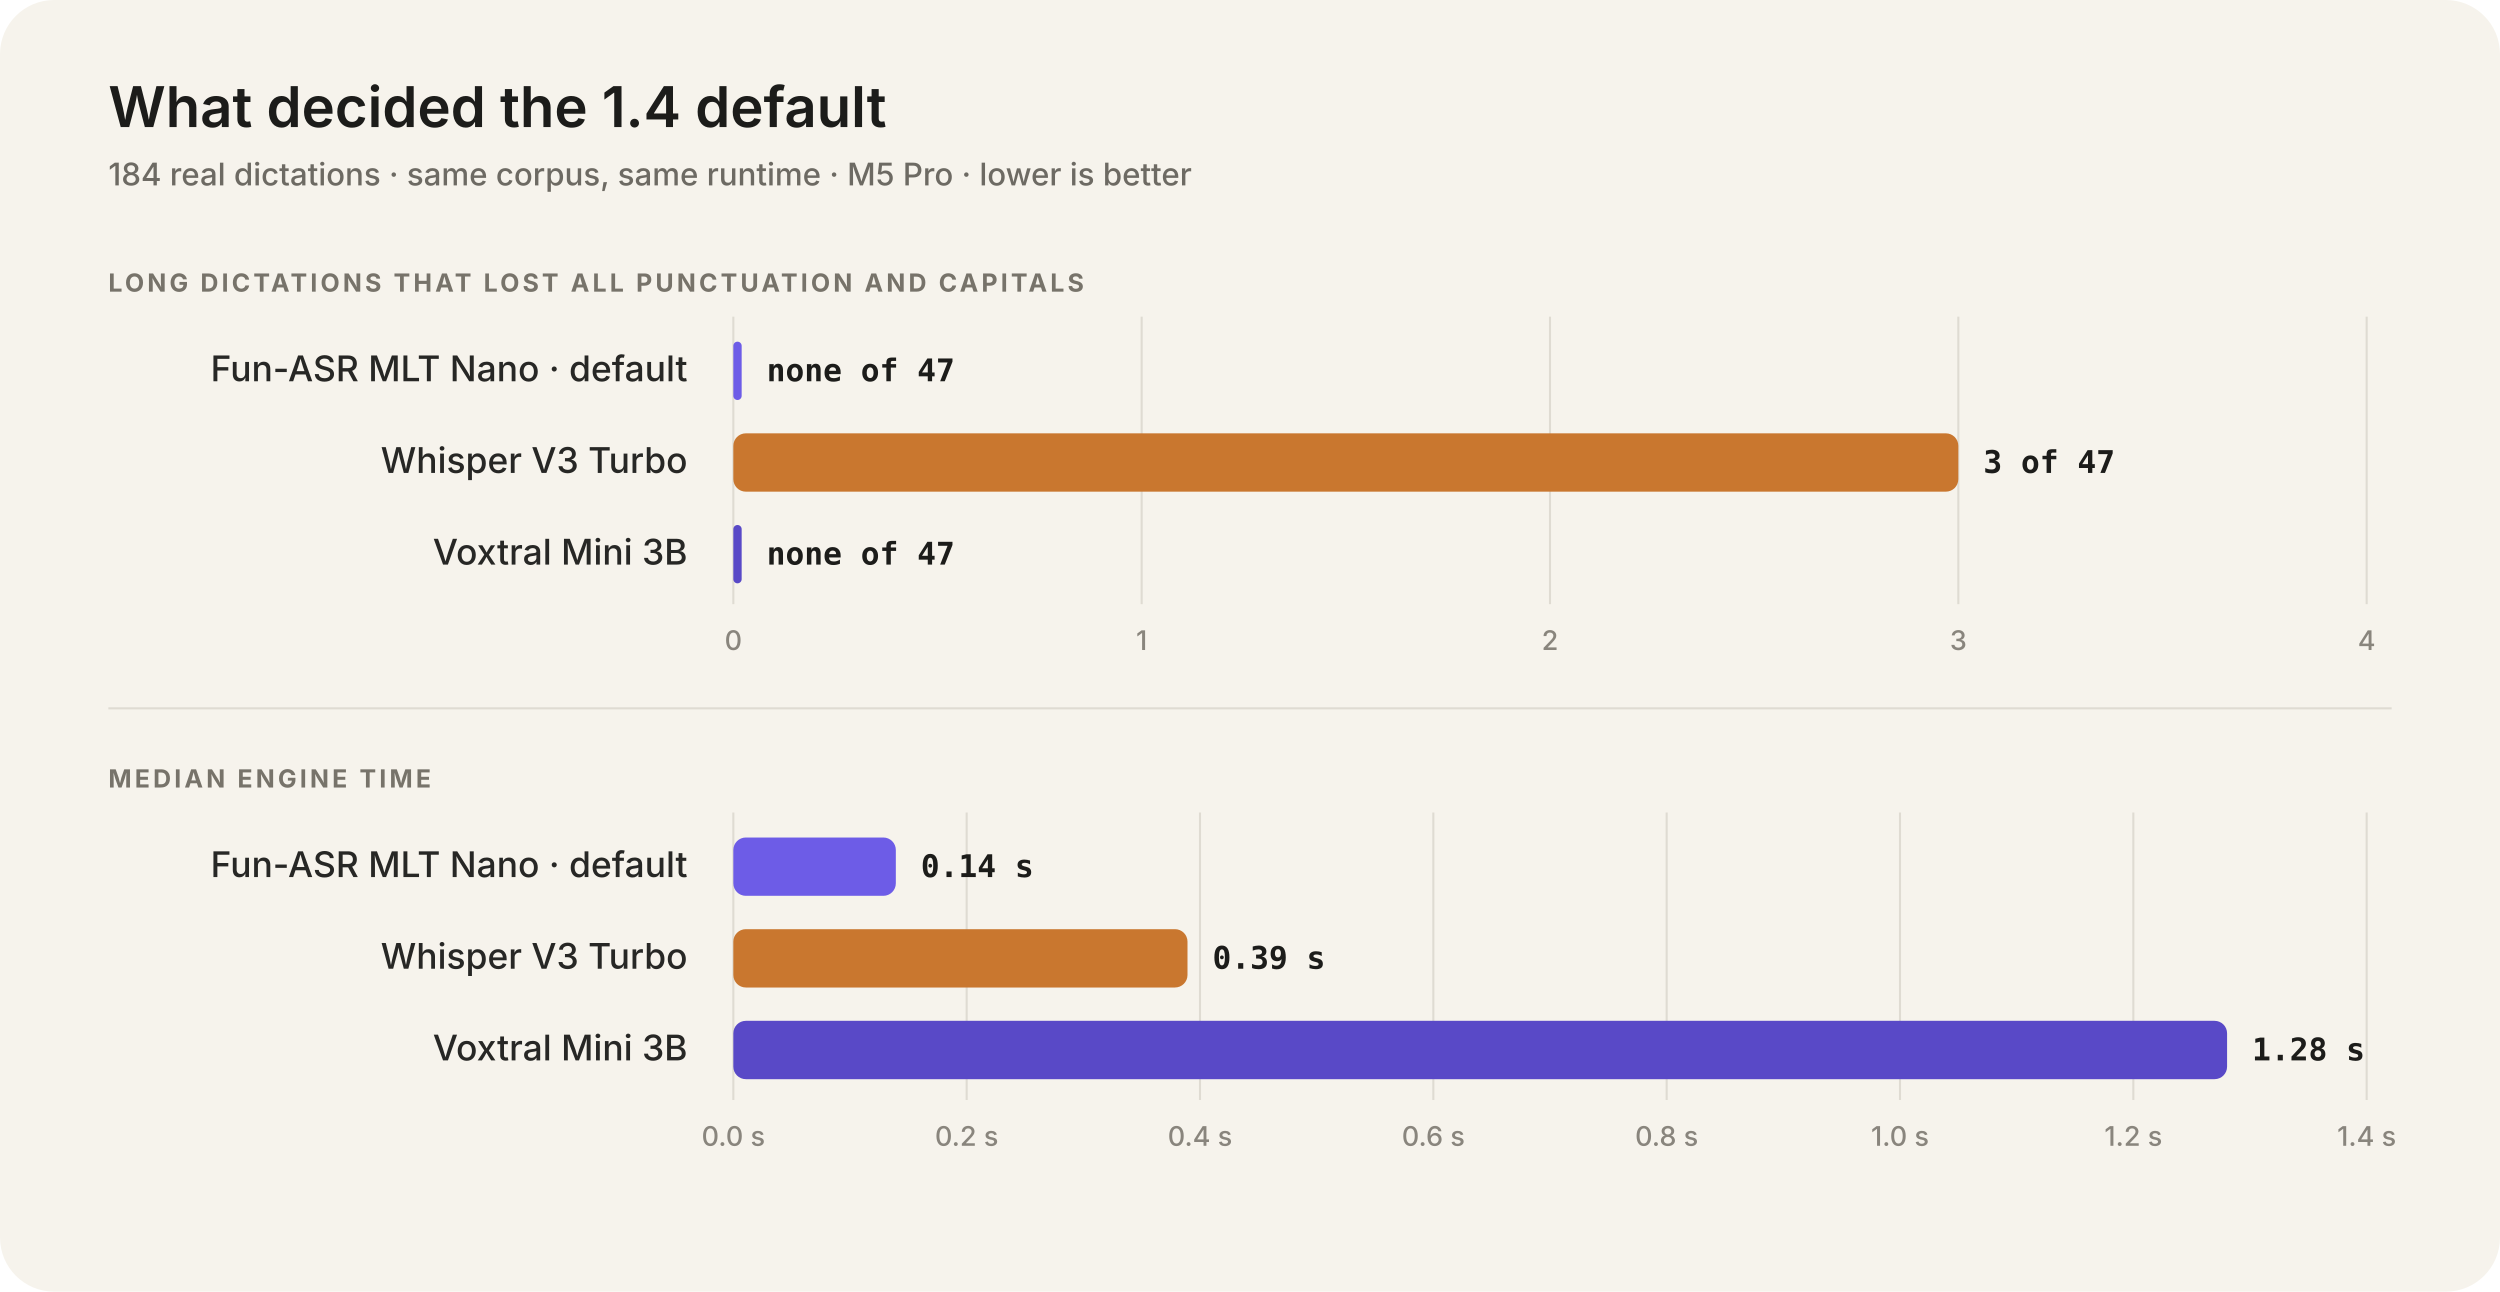
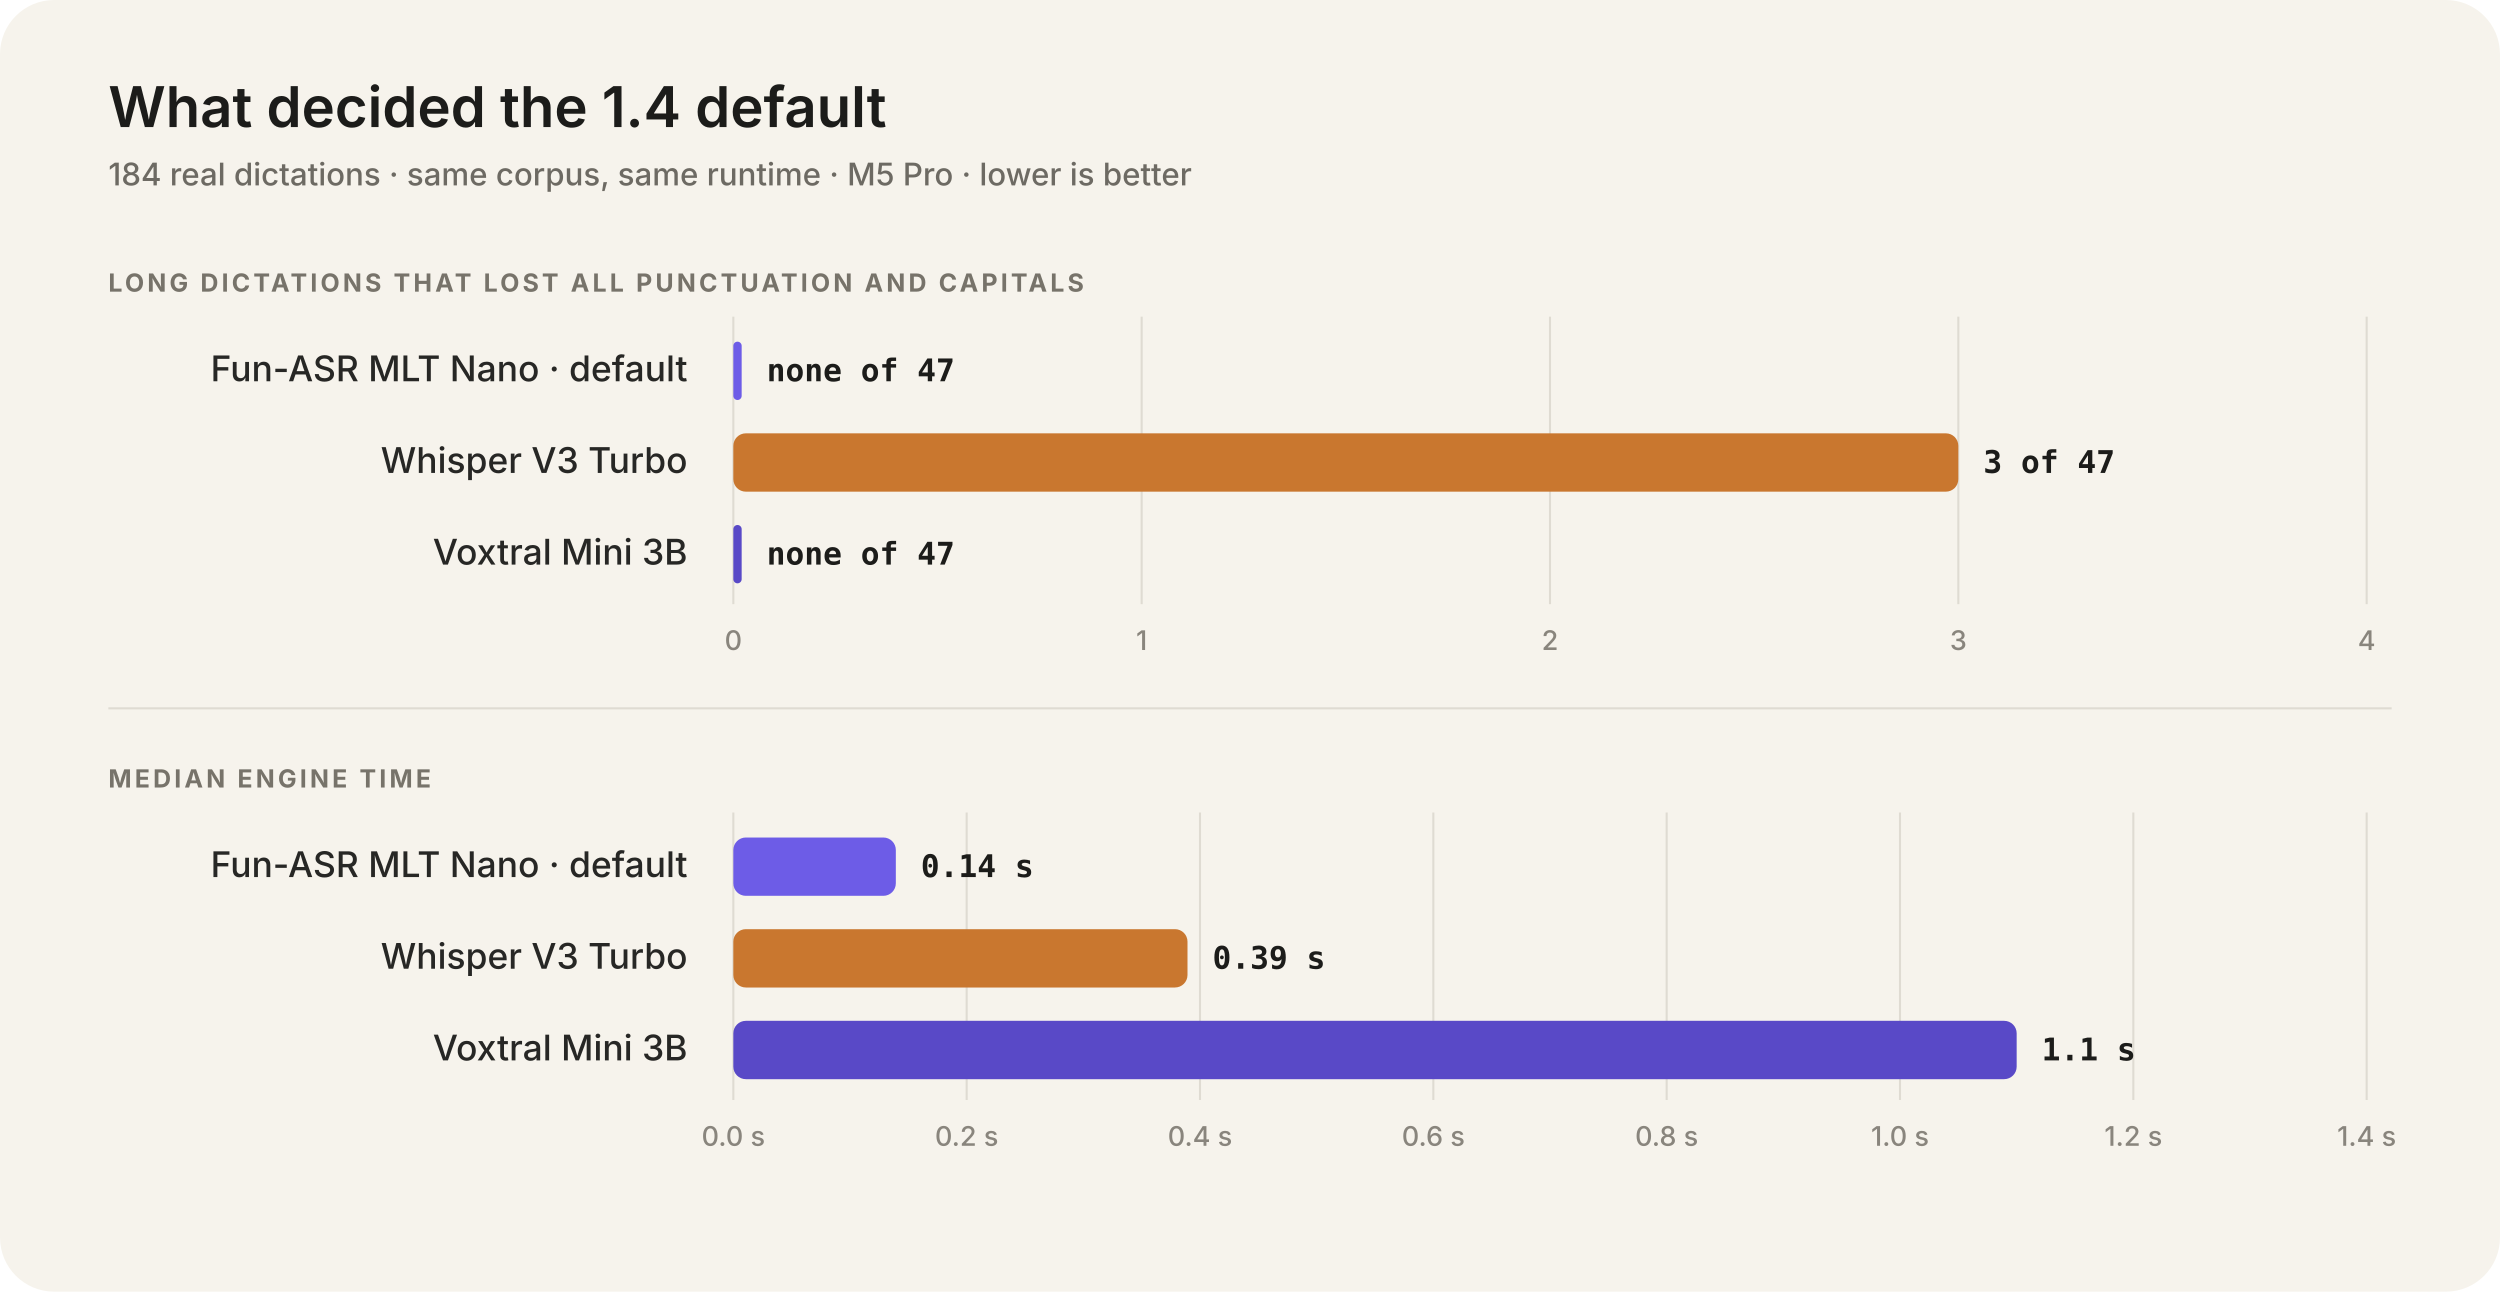
<svg xmlns="http://www.w3.org/2000/svg" width="1200" height="620" viewBox="0 0 1200 620" role="img" aria-labelledby="title desc">
  <defs>
    <style>
      .h{font:600 27px -apple-system,BlinkMacSystemFont,"Segoe UI",sans-serif;fill:#1c1c1a}
      .sub{font:450 15px -apple-system,BlinkMacSystemFont,"Segoe UI",sans-serif;fill:#6d6a63}
      .label{font:550 17px -apple-system,BlinkMacSystemFont,"Segoe UI",sans-serif;fill:#272725}
      .value{font:600 15px ui-monospace,SFMono-Regular,Menlo,monospace;fill:#1c1c1a}
      .tick{font:450 13px -apple-system,BlinkMacSystemFont,"Segoe UI",sans-serif;fill:#89857d}
      .grid{stroke:#dfdbd2;stroke-width:1}
      .group{font:650 12px -apple-system,BlinkMacSystemFont,"Segoe UI",sans-serif;letter-spacing:1.5px;fill:#77736a}
    </style>
  </defs>
  <rect width="1200" height="620" rx="26" fill="#f6f3ec" />
  <text x="52" y="61" class="h">What decided the 1.4 default</text>
  <text x="52" y="89" class="sub">184 real dictations · same corpus, same runtime · M5 Pro · lower is better</text>
  <text x="52" y="140" class="group">LONG DICTATIONS THAT LOST ALL PUNCTUATION AND CAPITALS</text>
  <line x1="352" y1="152" x2="352" y2="290" class="grid" />
  <line x1="548" y1="152" x2="548" y2="290" class="grid" />
  <line x1="744" y1="152" x2="744" y2="290" class="grid" />
  <line x1="940" y1="152" x2="940" y2="290" class="grid" />
  <line x1="1136" y1="152" x2="1136" y2="290" class="grid" />
  <text x="352" y="312" text-anchor="middle" class="tick">0</text>
  <text x="548" y="312" text-anchor="middle" class="tick">1</text>
  <text x="744" y="312" text-anchor="middle" class="tick">2</text>
  <text x="940" y="312" text-anchor="middle" class="tick">3</text>
  <text x="1136" y="312" text-anchor="middle" class="tick">4</text>
  <text x="330" y="183" text-anchor="end" class="label">Fun-ASR MLT Nano · default</text>
  <rect x="352" y="164" width="4" height="28" rx="2" fill="#6d5ce7" />
  <text x="368" y="183" class="value">none of 47</text>
  <text x="330" y="227" text-anchor="end" class="label">Whisper V3 Turbo</text>
  <rect x="352" y="208" width="588" height="28" rx="6" fill="#c9772f" />
  <text x="952" y="227" class="value">3 of 47</text>
  <text x="330" y="271" text-anchor="end" class="label">Voxtral Mini 3B</text>
  <rect x="352" y="252" width="4" height="28" rx="2" fill="#5949c7" />
  <text x="368" y="271" class="value">none of 47</text>
  <line x1="52" y1="340" x2="1148" y2="340" class="grid" />
  <text x="52" y="378" class="group">MEDIAN ENGINE TIME</text>
  <line x1="352" y1="390" x2="352" y2="528" class="grid" />
  <line x1="464" y1="390" x2="464" y2="528" class="grid" />
  <line x1="576" y1="390" x2="576" y2="528" class="grid" />
  <line x1="688" y1="390" x2="688" y2="528" class="grid" />
  <line x1="800" y1="390" x2="800" y2="528" class="grid" />
  <line x1="912" y1="390" x2="912" y2="528" class="grid" />
  <line x1="1024" y1="390" x2="1024" y2="528" class="grid" />
  <line x1="1136" y1="390" x2="1136" y2="528" class="grid" />
  <text x="352" y="550" text-anchor="middle" class="tick">0.0 s</text>
  <text x="464" y="550" text-anchor="middle" class="tick">0.2 s</text>
  <text x="576" y="550" text-anchor="middle" class="tick">0.4 s</text>
  <text x="688" y="550" text-anchor="middle" class="tick">0.6 s</text>
  <text x="800" y="550" text-anchor="middle" class="tick">0.8 s</text>
  <text x="912" y="550" text-anchor="middle" class="tick">1.0 s</text>
  <text x="1024" y="550" text-anchor="middle" class="tick">1.2 s</text>
  <text x="1136" y="550" text-anchor="middle" class="tick">1.4 s</text>
  <text x="330" y="421" text-anchor="end" class="label">Fun-ASR MLT Nano · default</text>
  <rect x="352" y="402" width="78" height="28" rx="6" fill="#6d5ce7" />
  <text x="442" y="421" class="value">0.14 s</text>
  <text x="330" y="465" text-anchor="end" class="label">Whisper V3 Turbo</text>
  <rect x="352" y="446" width="218" height="28" rx="6" fill="#c9772f" />
  <text x="582" y="465" class="value">0.39 s</text>
  <text x="330" y="509" text-anchor="end" class="label">Voxtral Mini 3B</text>
-   <rect x="352" y="490" width="717" height="28" rx="6" fill="#5949c7" />
-   <text x="1081" y="509" class="value">1.28 s</text>
+   <rect x="352" y="490" width="616" height="28" rx="6" fill="#5949c7" />
+   <text x="980" y="509" class="value">1.1 s</text>
</svg>
